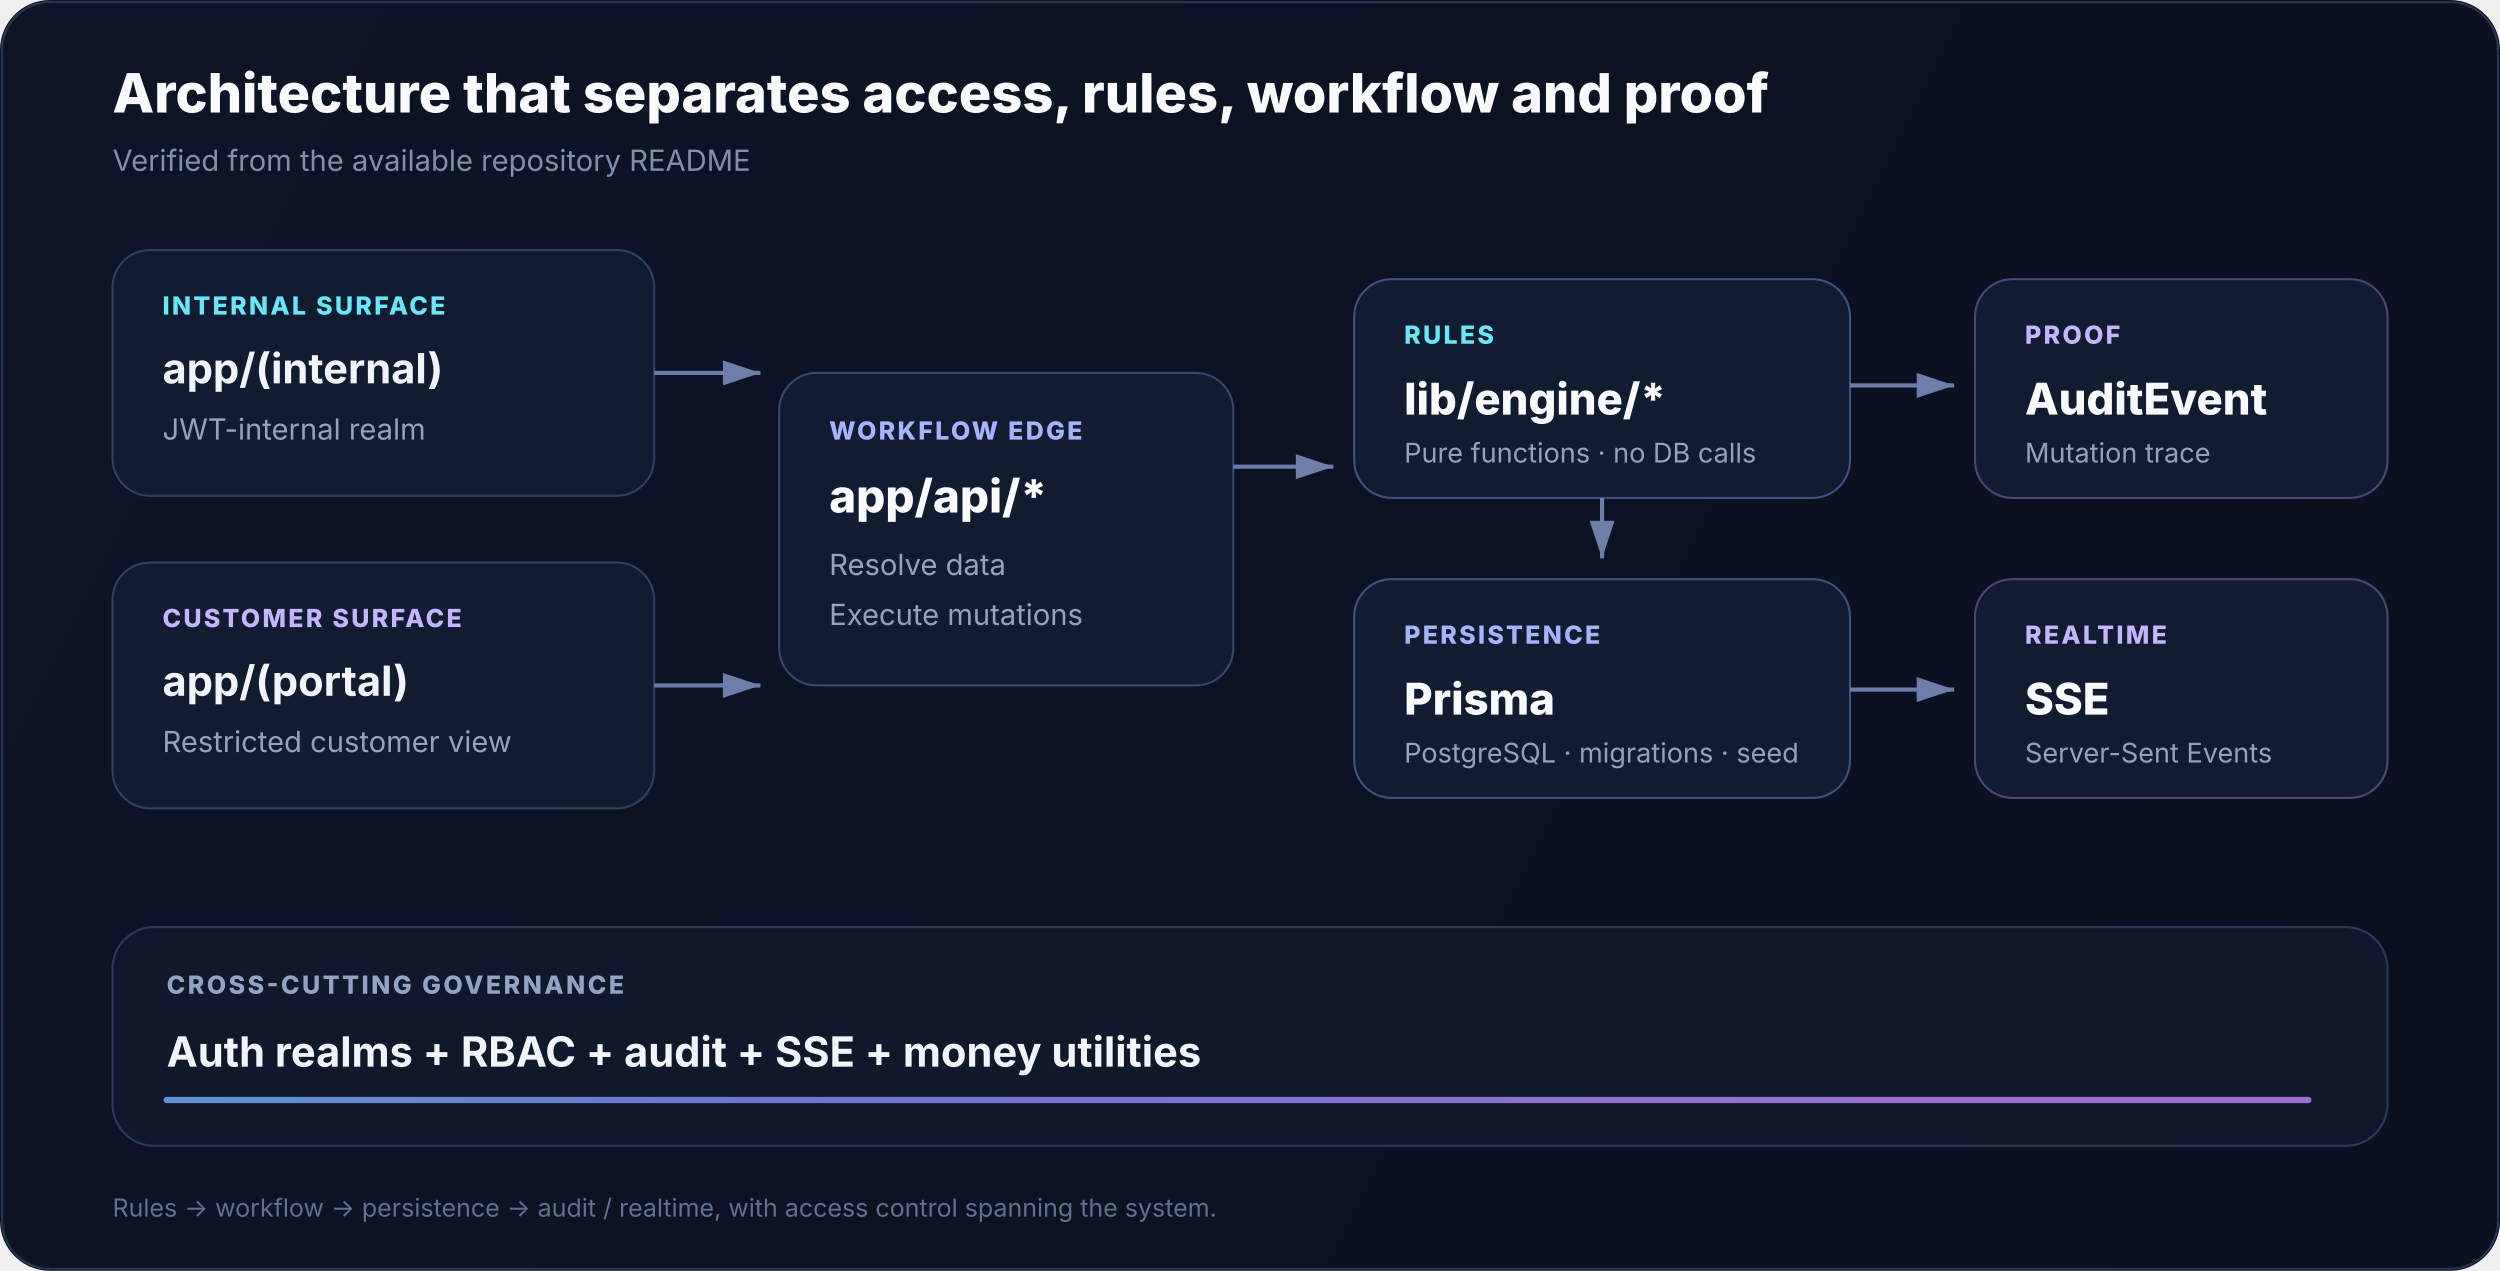
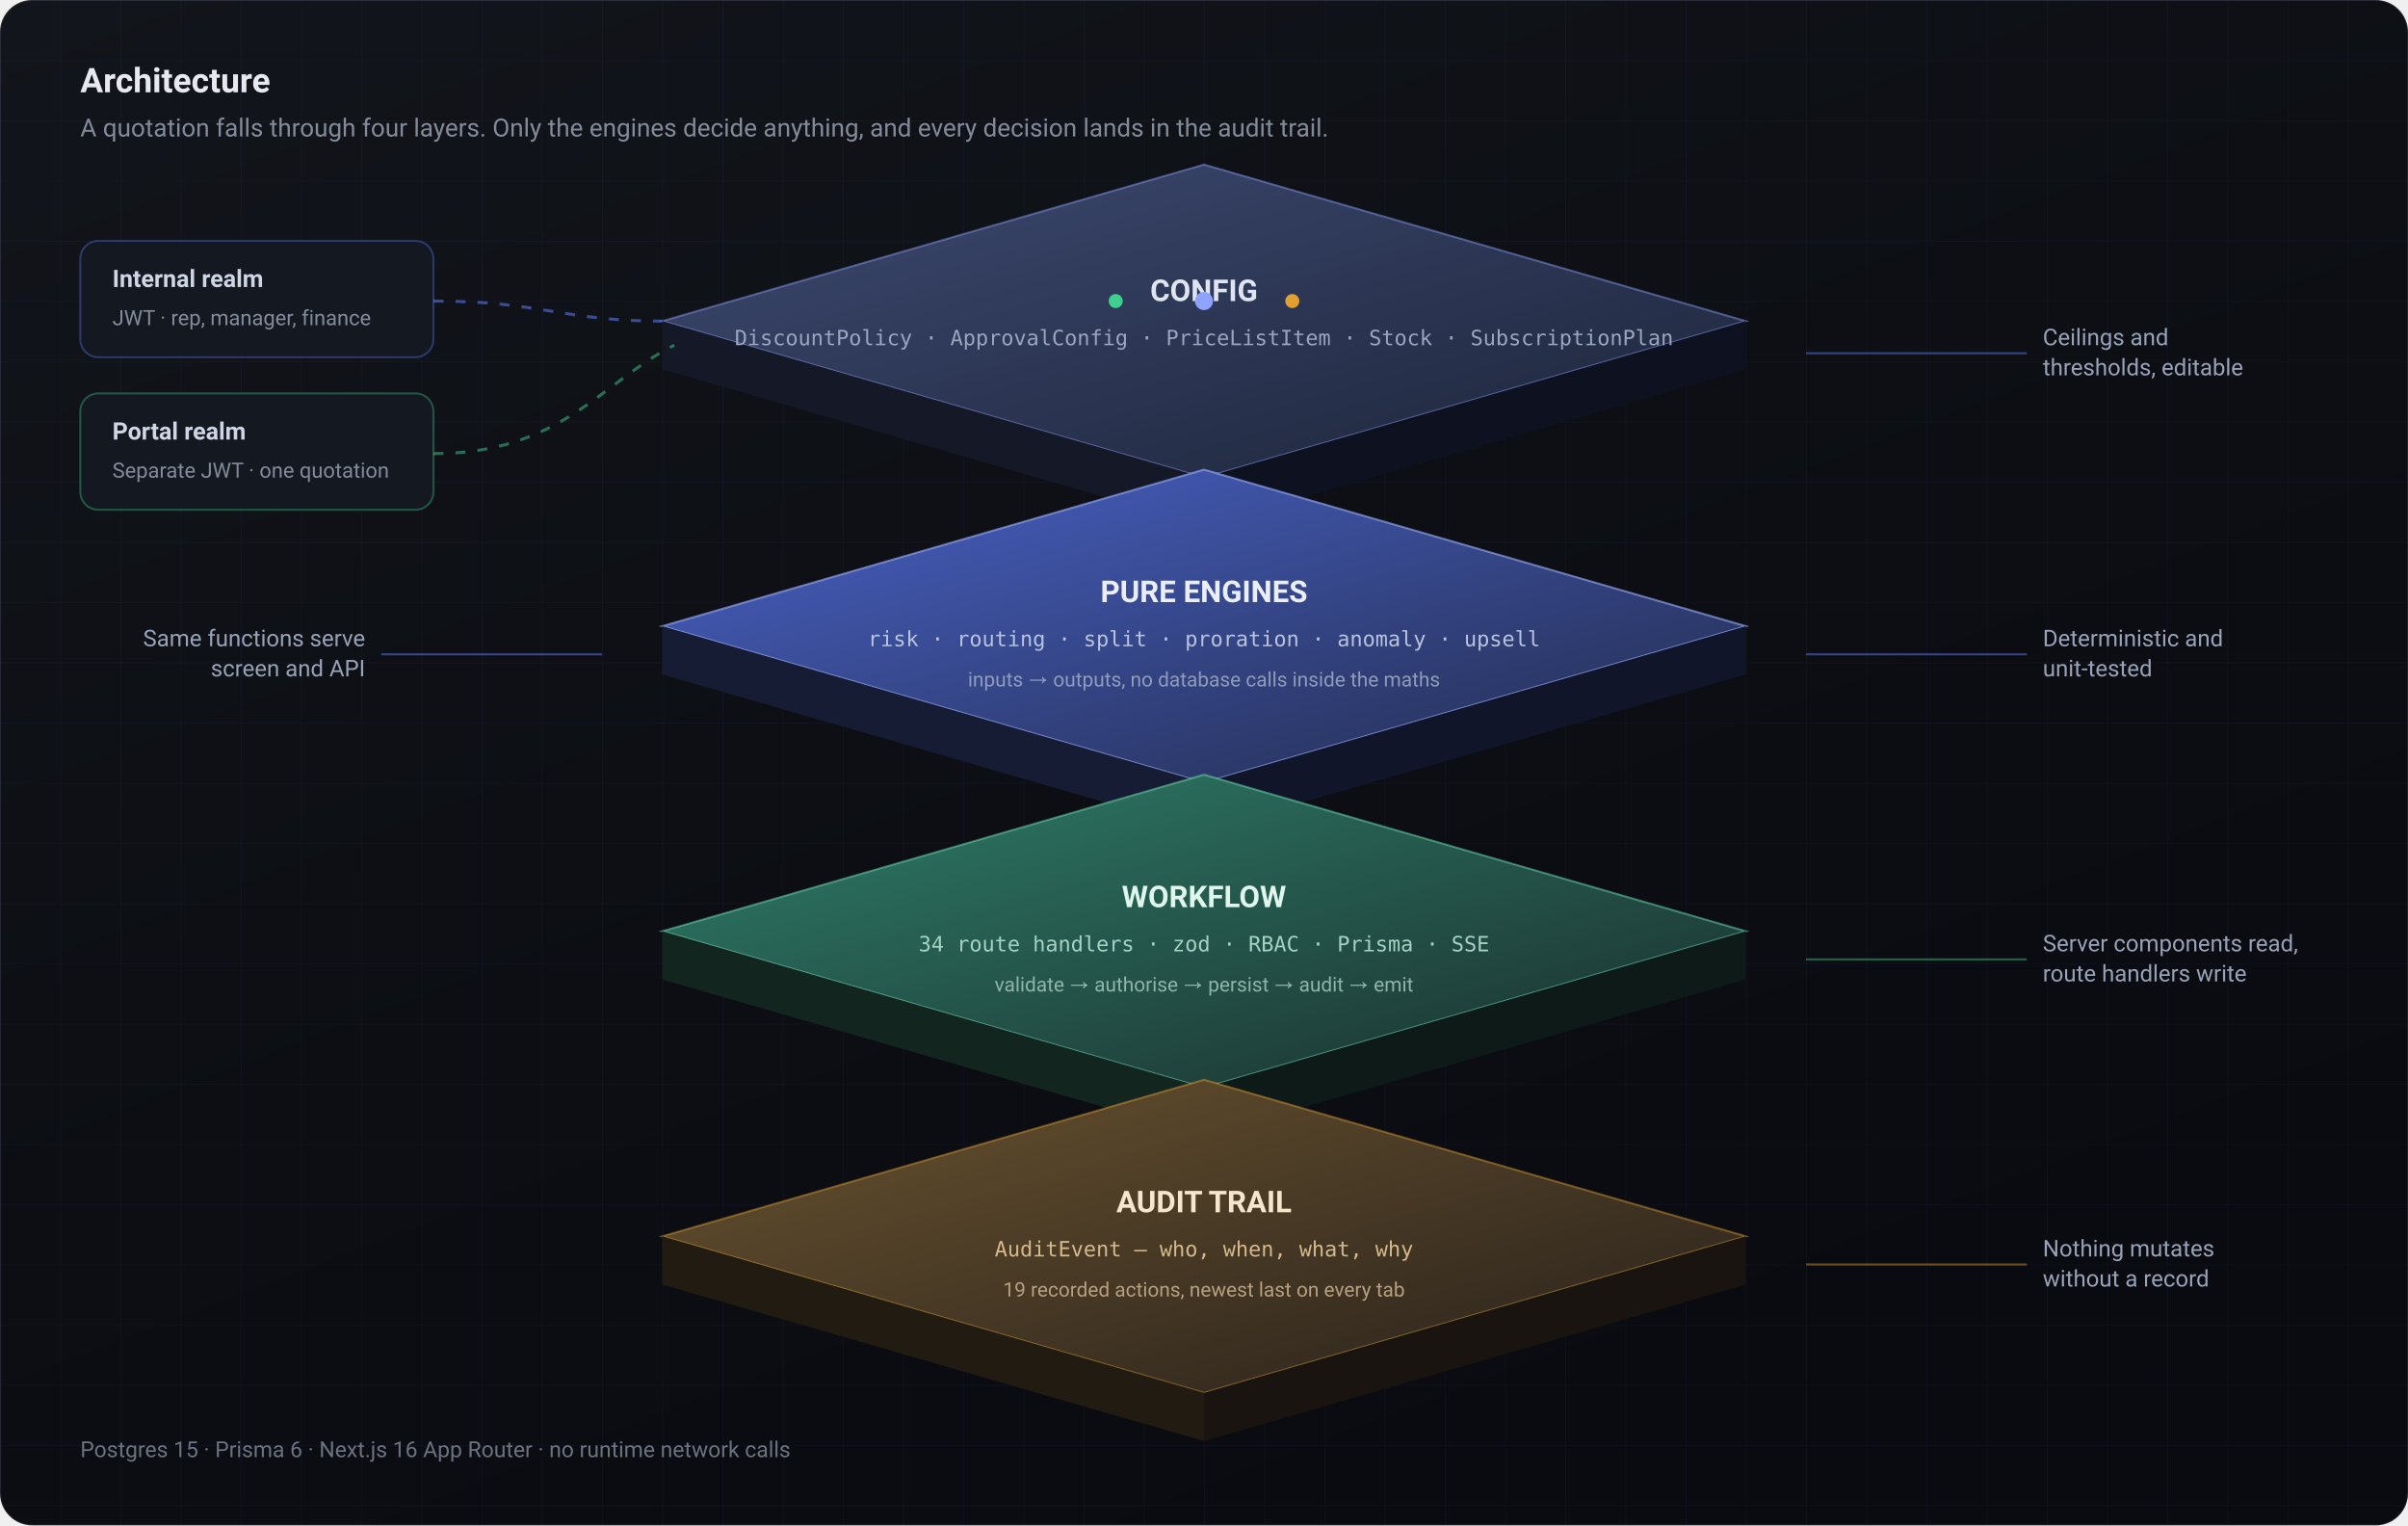
- <svg xmlns="http://www.w3.org/2000/svg" width="1200" height="610" viewBox="0 0 1200 610" fill="none" role="img" aria-labelledby="title desc">
+ <svg xmlns="http://www.w3.org/2000/svg" viewBox="0 0 1200 760" width="1200" height="760" role="img" aria-label="DealFlow360 architecture: config, pure engines, workflow and audit layers">
  <defs>
-     <linearGradient id="bg" x1="0" y1="0" x2="1200" y2="610" gradientUnits="userSpaceOnUse">
-       <stop stop-color="#0D1426" />
-       <stop offset="1" stop-color="#0A101E" />
+     <linearGradient id="a-panel" x1="0" y1="0" x2="0.6" y2="1">
+       <stop offset="0%" stop-color="#12151b" />
+       <stop offset="60%" stop-color="#0c0e13" />
+       <stop offset="100%" stop-color="#090b10" />
    </linearGradient>
-     <linearGradient id="accent" x1="320" y1="0" x2="850" y2="610" gradientUnits="userSpaceOnUse">
-       <stop stop-color="#67E8F9" />
-       <stop offset="0.52" stop-color="#818CF8" />
-       <stop offset="1" stop-color="#C084FC" />
+     <pattern id="a-grid" width="30" height="30" patternUnits="userSpaceOnUse">
+       <path d="M30 0H0v30" fill="none" stroke="#5b7cfa" stroke-opacity="0.055" stroke-width="1" />
+     </pattern>
+     <linearGradient id="f-config" x1="0" y1="0" x2="1" y2="1">
+       <stop offset="0%" stop-color="#3d4a72" />
+       <stop offset="100%" stop-color="#1d2438" />
    </linearGradient>
-     <marker id="arrow" markerWidth="10" markerHeight="10" refX="9" refY="3" orient="auto" markerUnits="strokeWidth">
-       <path d="M0,0 L0,6 L9,3 z" fill="#6D7FA8" />
-     </marker>
+     <linearGradient id="f-engine" x1="0" y1="0" x2="1" y2="1">
+       <stop offset="0%" stop-color="#4a63c9" />
+       <stop offset="100%" stop-color="#212a49" />
+     </linearGradient>
+     <linearGradient id="f-flow" x1="0" y1="0" x2="1" y2="1">
+       <stop offset="0%" stop-color="#2f7f6a" />
+       <stop offset="100%" stop-color="#1a2c2c" />
+     </linearGradient>
+     <linearGradient id="f-audit" x1="0" y1="0" x2="1" y2="1">
+       <stop offset="0%" stop-color="#6a5330" />
+       <stop offset="100%" stop-color="#26201a" />
+     </linearGradient>
+     <style>
+       @keyframes fall {
+         0%   { opacity: 0; transform: translateY(0); }
+         8%   { opacity: 1; }
+         92%  { opacity: 1; }
+         100% { opacity: 0; transform: translateY(468px); }
+       }
+       @keyframes bob   { 0%,100% { transform: translateY(0); }   50% { transform: translateY(-5px); } }
+       @keyframes dashRun { to { stroke-dashoffset: -44; } }
+       @keyframes fadeUp { from { opacity: 0; transform: translateY(8px); } to { opacity: 1; transform: translateY(0); } }
+ 
+       .l1 { animation: bob 8s ease-in-out 0s   infinite; }
+       .l2 { animation: bob 8s ease-in-out .6s  infinite; }
+       .l3 { animation: bob 8s ease-in-out 1.2s infinite; }
+       .l4 { animation: bob 8s ease-in-out 1.8s infinite; }
+ 
+       .p1 { animation: fall 4.4s linear 0s    infinite; }
+       .p2 { animation: fall 4.4s linear 1.45s infinite; }
+       .p3 { animation: fall 4.4s linear 2.9s  infinite; }
+ 
+       .wire { stroke-dasharray: 5 6; animation: dashRun 1.6s linear infinite; }
+       .in   { animation: fadeUp .6s ease-out both; }
+       .in2  { animation: fadeUp .6s ease-out .12s both; }
+       .in3  { animation: fadeUp .6s ease-out .24s both; }
+       .in4  { animation: fadeUp .6s ease-out .36s both; }
+ 
+       @media (prefers-reduced-motion: reduce) {
+         .l1,.l2,.l3,.l4,.p1,.p2,.p3,.wire,.in,.in2,.in3,.in4 { animation: none !important; }
+         .wire { stroke-dasharray: 5 6; }
+       }
+       .lbl  { font-family: ui-sans-serif, -apple-system, 'Segoe UI', Roboto, Helvetica, Arial, sans-serif; }
+       .mono { font-family: ui-monospace, SFMono-Regular, Menlo, Consolas, monospace; }
+     </style>
  </defs>
-   <rect width="1200" height="610" rx="24" fill="url(#bg)" />
-   <rect x="1" y="1" width="1198" height="608" rx="23" stroke="#263550" />
-   <g font-family="Inter, ui-sans-serif, system-ui, -apple-system, BlinkMacSystemFont, 'Segoe UI', sans-serif">
-     <text x="54" y="54" fill="#F8FAFC" font-size="26" font-weight="800">Architecture that separates access, rules, workflow and proof</text>
-     <text x="54" y="82" fill="#8190AA" font-size="14">Verified from the available repository README</text>
-     <rect x="54" y="120" width="260" height="118" rx="18" fill="#111C31" stroke="#304160" />
-     <text x="78" y="151" fill="#67E8F9" font-size="12" font-weight="800" letter-spacing="1.1">INTERNAL SURFACE</text>
-     <text x="78" y="184" fill="#F1F5F9" font-size="20" font-weight="750">app/(internal)</text>
-     <text x="78" y="211" fill="#94A3B8" font-size="14">JWT-internal realm</text>
-     <rect x="54" y="270" width="260" height="118" rx="18" fill="#111C31" stroke="#304160" />
-     <text x="78" y="301" fill="#C4B5FD" font-size="12" font-weight="800" letter-spacing="1.1">CUSTOMER SURFACE</text>
-     <text x="78" y="334" fill="#F1F5F9" font-size="20" font-weight="750">app/(portal)</text>
-     <text x="78" y="361" fill="#94A3B8" font-size="14">Restricted customer view</text>
-     <rect x="374" y="179" width="218" height="150" rx="18" fill="#111C31" stroke="#34496C" />
-     <text x="398" y="211" fill="#A5B4FC" font-size="12" font-weight="800" letter-spacing="1.1">WORKFLOW EDGE</text>
-     <text x="398" y="246" fill="#F8FAFC" font-size="22" font-weight="800">app/api/*</text>
-     <text x="398" y="276" fill="#94A3B8" font-size="14">Resolve data</text>
-     <text x="398" y="300" fill="#94A3B8" font-size="14">Execute mutations</text>
-     <rect x="650" y="134" width="238" height="105" rx="18" fill="#111C31" stroke="#3F527A" />
-     <text x="674" y="165" fill="#67E8F9" font-size="12" font-weight="800" letter-spacing="1.1">RULES</text>
-     <text x="674" y="199" fill="#F8FAFC" font-size="21" font-weight="800">lib/engine/*</text>
-     <text x="674" y="222" fill="#94A3B8" font-size="13">Pure functions · no DB calls</text>
-     <rect x="650" y="278" width="238" height="105" rx="18" fill="#111C31" stroke="#3F527A" />
-     <text x="674" y="309" fill="#A5B4FC" font-size="12" font-weight="800" letter-spacing="1.1">PERSISTENCE</text>
-     <text x="674" y="343" fill="#F8FAFC" font-size="21" font-weight="800">Prisma</text>
-     <text x="674" y="366" fill="#94A3B8" font-size="13">PostgreSQL · migrations · seed</text>
-     <rect x="948" y="134" width="198" height="105" rx="18" fill="#111C31" stroke="#4D4673" />
-     <text x="972" y="165" fill="#C4B5FD" font-size="12" font-weight="800" letter-spacing="1.1">PROOF</text>
-     <text x="972" y="199" fill="#F8FAFC" font-size="21" font-weight="800">AuditEvent</text>
-     <text x="972" y="222" fill="#94A3B8" font-size="13">Mutation trace</text>
-     <rect x="948" y="278" width="198" height="105" rx="18" fill="#111C31" stroke="#4D4673" />
-     <text x="972" y="309" fill="#C4B5FD" font-size="12" font-weight="800" letter-spacing="1.1">REALTIME</text>
-     <text x="972" y="343" fill="#F8FAFC" font-size="21" font-weight="800">SSE</text>
-     <text x="972" y="366" fill="#94A3B8" font-size="13">Server-Sent Events</text>
-     <path d="M314 179H365" stroke="#6D7FA8" stroke-width="2" marker-end="url(#arrow)" />
-     <path d="M314 329H365" stroke="#6D7FA8" stroke-width="2" marker-end="url(#arrow)" />
-     <path d="M592 224H640" stroke="#6D7FA8" stroke-width="2" marker-end="url(#arrow)" />
-     <path d="M769 239V268" stroke="#6D7FA8" stroke-width="2" marker-end="url(#arrow)" />
-     <path d="M888 185H938" stroke="#6D7FA8" stroke-width="2" marker-end="url(#arrow)" />
-     <path d="M888 331H938" stroke="#6D7FA8" stroke-width="2" marker-end="url(#arrow)" />
-     <rect x="54" y="445" width="1092" height="105" rx="20" fill="#0F192B" stroke="#2C3A59" />
-     <text x="80" y="477" fill="#93A4C2" font-size="12" font-weight="800" letter-spacing="1.2">CROSS-CUTTING GOVERNANCE</text>
-     <text x="80" y="512" fill="#F1F5F9" font-size="20" font-weight="750">Auth realms + RBAC + audit + SSE + money utilities</text>
-     <path d="M80 528H1108" stroke="url(#accent)" stroke-width="3" stroke-linecap="round" opacity="0.8" />
-     <text x="54" y="584" fill="#60708D" font-size="12">Rules → workflow → persistence → audit / realtime, with access control spanning the system.</text>
+   <rect width="1200" height="760" rx="16" fill="url(#a-panel)" />
+   <rect width="1200" height="760" rx="16" fill="url(#a-grid)" />
+   <rect width="1200" height="760" rx="16" fill="none" stroke="#ffffff" stroke-opacity="0.09" />
+   <text class="lbl in" x="40" y="46" font-size="17" font-weight="600" fill="#e7e9ee">Architecture</text>
+   <text class="lbl in" x="40" y="68" font-size="12.5" fill="#838b9b">A quotation falls through four layers. Only the engines decide anything, and every decision lands in the audit trail.</text>
+   <g class="l1">
+     <path d="M330,160 L600,82 L870,160 L600,238 Z" fill="url(#f-config)" stroke="#8ea2ff" stroke-opacity="0.45" />
+     <path d="M330,160 L600,238 L600,262 L330,184 Z" fill="#141827" />
+     <path d="M870,160 L600,238 L600,262 L870,184 Z" fill="#0e1220" />
+     <text class="lbl" x="600" y="150" text-anchor="middle" font-size="15" font-weight="600" fill="#dfe4f2">CONFIG</text>
+     <text class="mono" x="600" y="172" text-anchor="middle" font-size="10.5" fill="#9aa5c0">DiscountPolicy · ApprovalConfig · PriceListItem · Stock · SubscriptionPlan</text>
  </g>
+   <g class="in">
+     <line x1="900" y1="176" x2="1010" y2="176" stroke="#5b7cfa" stroke-opacity="0.5" />
+     <text class="lbl" x="1018" y="172" font-size="11.5" fill="#98a2b8">Ceilings and</text>
+     <text class="lbl" x="1018" y="187" font-size="11.5" fill="#98a2b8">thresholds, editable</text>
+   </g>
+   <g class="l2">
+     <path d="M330,312 L600,234 L870,312 L600,390 Z" fill="url(#f-engine)" stroke="#9fb0ff" stroke-opacity="0.6" />
+     <path d="M330,312 L600,390 L600,414 L330,336 Z" fill="#161c33" />
+     <path d="M870,312 L600,390 L600,414 L870,336 Z" fill="#101529" />
+     <text class="lbl" x="600" y="300" text-anchor="middle" font-size="15" font-weight="600" fill="#eaeefb">PURE ENGINES</text>
+     <text class="mono" x="600" y="322" text-anchor="middle" font-size="10.5" fill="#b9c3e0">risk · routing · split · proration · anomaly · upsell</text>
+     <text class="lbl" x="600" y="342" text-anchor="middle" font-size="10" fill="#8f9bbb">inputs → outputs, no database calls inside the maths</text>
+   </g>
+   <g class="in2">
+     <line x1="900" y1="326" x2="1010" y2="326" stroke="#5b7cfa" stroke-opacity="0.5" />
+     <text class="lbl" x="1018" y="322" font-size="11.5" fill="#98a2b8">Deterministic and</text>
+     <text class="lbl" x="1018" y="337" font-size="11.5" fill="#98a2b8">unit-tested</text>
+   </g>
+   <g class="in2">
+     <line x1="300" y1="326" x2="190" y2="326" stroke="#5b7cfa" stroke-opacity="0.5" />
+     <text class="lbl" x="182" y="322" text-anchor="end" font-size="11.5" fill="#98a2b8">Same functions serve</text>
+     <text class="lbl" x="182" y="337" text-anchor="end" font-size="11.5" fill="#98a2b8">screen and API</text>
+   </g>
+   <g class="l3">
+     <path d="M330,464 L600,386 L870,464 L600,542 Z" fill="url(#f-flow)" stroke="#6fe0b4" stroke-opacity="0.5" />
+     <path d="M330,464 L600,542 L600,566 L330,488 Z" fill="#13251f" />
+     <path d="M870,464 L600,542 L600,566 L870,488 Z" fill="#0d1a17" />
+     <text class="lbl" x="600" y="452" text-anchor="middle" font-size="15" font-weight="600" fill="#dff6ec">WORKFLOW</text>
+     <text class="mono" x="600" y="474" text-anchor="middle" font-size="10.5" fill="#a4d3c3">34 route handlers · zod · RBAC · Prisma · SSE</text>
+     <text class="lbl" x="600" y="494" text-anchor="middle" font-size="10" fill="#8fb5a8">validate → authorise → persist → audit → emit</text>
+   </g>
+   <g class="in3">
+     <line x1="900" y1="478" x2="1010" y2="478" stroke="#3fcf8e" stroke-opacity="0.45" />
+     <text class="lbl" x="1018" y="474" font-size="11.5" fill="#98a2b8">Server components read,</text>
+     <text class="lbl" x="1018" y="489" font-size="11.5" fill="#98a2b8">route handlers write</text>
+   </g>
+   <g class="l4">
+     <path d="M330,616 L600,538 L870,616 L600,694 Z" fill="url(#f-audit)" stroke="#e0a132" stroke-opacity="0.45" />
+     <path d="M330,616 L600,694 L600,718 L330,640 Z" fill="#221b12" />
+     <path d="M870,616 L600,694 L600,718 L870,640 Z" fill="#191410" />
+     <text class="lbl" x="600" y="604" text-anchor="middle" font-size="15" font-weight="600" fill="#f6e6cd">AUDIT TRAIL</text>
+     <text class="mono" x="600" y="626" text-anchor="middle" font-size="10.5" fill="#d5b98c">AuditEvent — who, when, what, why</text>
+     <text class="lbl" x="600" y="646" text-anchor="middle" font-size="10" fill="#b7a081">19 recorded actions, newest last on every tab</text>
+   </g>
+   <g class="in4">
+     <line x1="900" y1="630" x2="1010" y2="630" stroke="#e0a132" stroke-opacity="0.45" />
+     <text class="lbl" x="1018" y="626" font-size="11.5" fill="#98a2b8">Nothing mutates</text>
+     <text class="lbl" x="1018" y="641" font-size="11.5" fill="#98a2b8">without a record</text>
+   </g>
+   <g>
+     <circle class="p1" cx="600" cy="150" r="4.5" fill="#8ea2ff" />
+     <circle class="p2" cx="556" cy="150" r="3.5" fill="#3fcf8e" />
+     <circle class="p3" cx="644" cy="150" r="3.5" fill="#e0a132" />
+   </g>
+   <g class="in">
+     <rect x="40" y="120" width="176" height="58" rx="9" fill="#141821" stroke="#5b7cfa" stroke-opacity="0.35" />
+     <text class="lbl" x="56" y="143" font-size="12" font-weight="600" fill="#cfd6e6">Internal realm</text>
+     <text class="lbl" x="56" y="162" font-size="10.5" fill="#838b9b">JWT · rep, manager, finance</text>
+     <path class="wire" d="M216,150 C270,150 280,160 330,160" fill="none" stroke="#5b7cfa" stroke-opacity="0.55" stroke-width="1.5" />
+   </g>
+   <g class="in">
+     <rect x="40" y="196" width="176" height="58" rx="9" fill="#141821" stroke="#3fcf8e" stroke-opacity="0.35" />
+     <text class="lbl" x="56" y="219" font-size="12" font-weight="600" fill="#cfd6e6">Portal realm</text>
+     <text class="lbl" x="56" y="238" font-size="10.5" fill="#838b9b">Separate JWT · one quotation</text>
+     <path class="wire" d="M216,226 C280,226 300,190 336,172" fill="none" stroke="#3fcf8e" stroke-opacity="0.5" stroke-width="1.5" />
+   </g>
+   <text class="lbl" x="40" y="726" font-size="11" fill="#6b7280">Postgres 15 · Prisma 6 · Next.js 16 App Router · no runtime network calls</text>
</svg>
